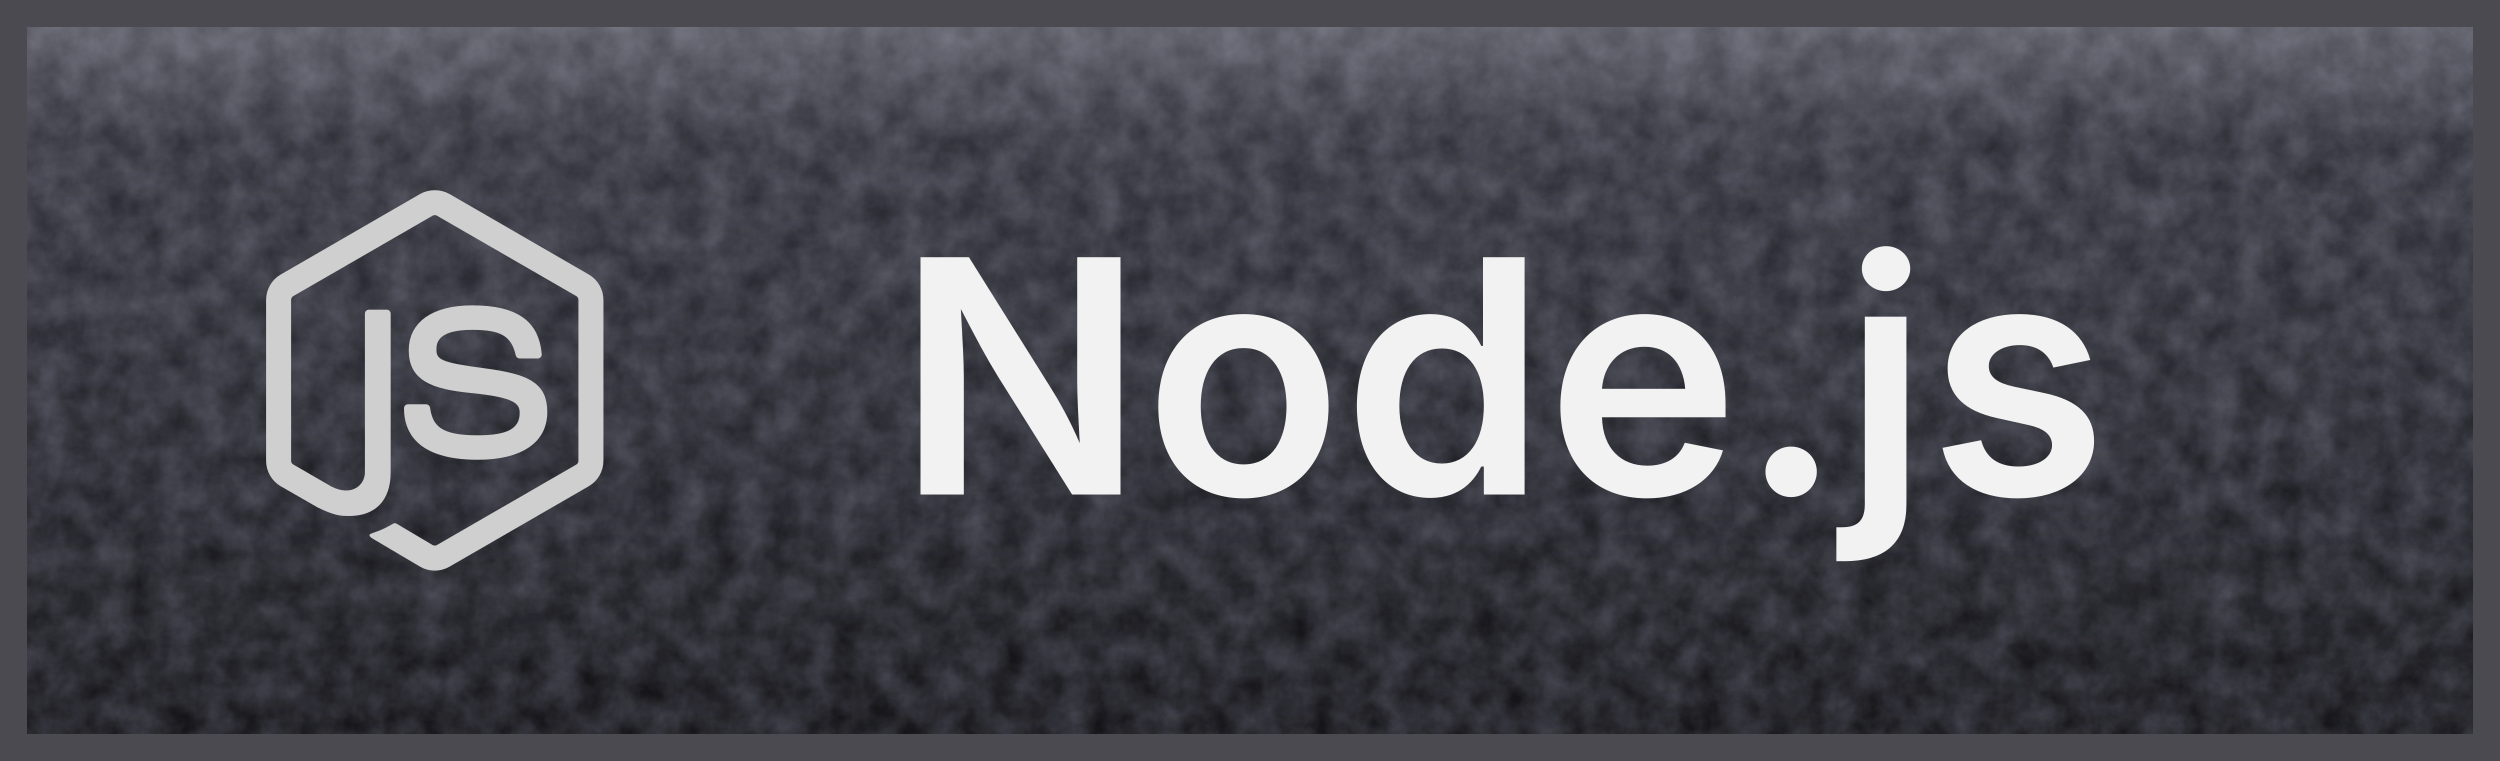
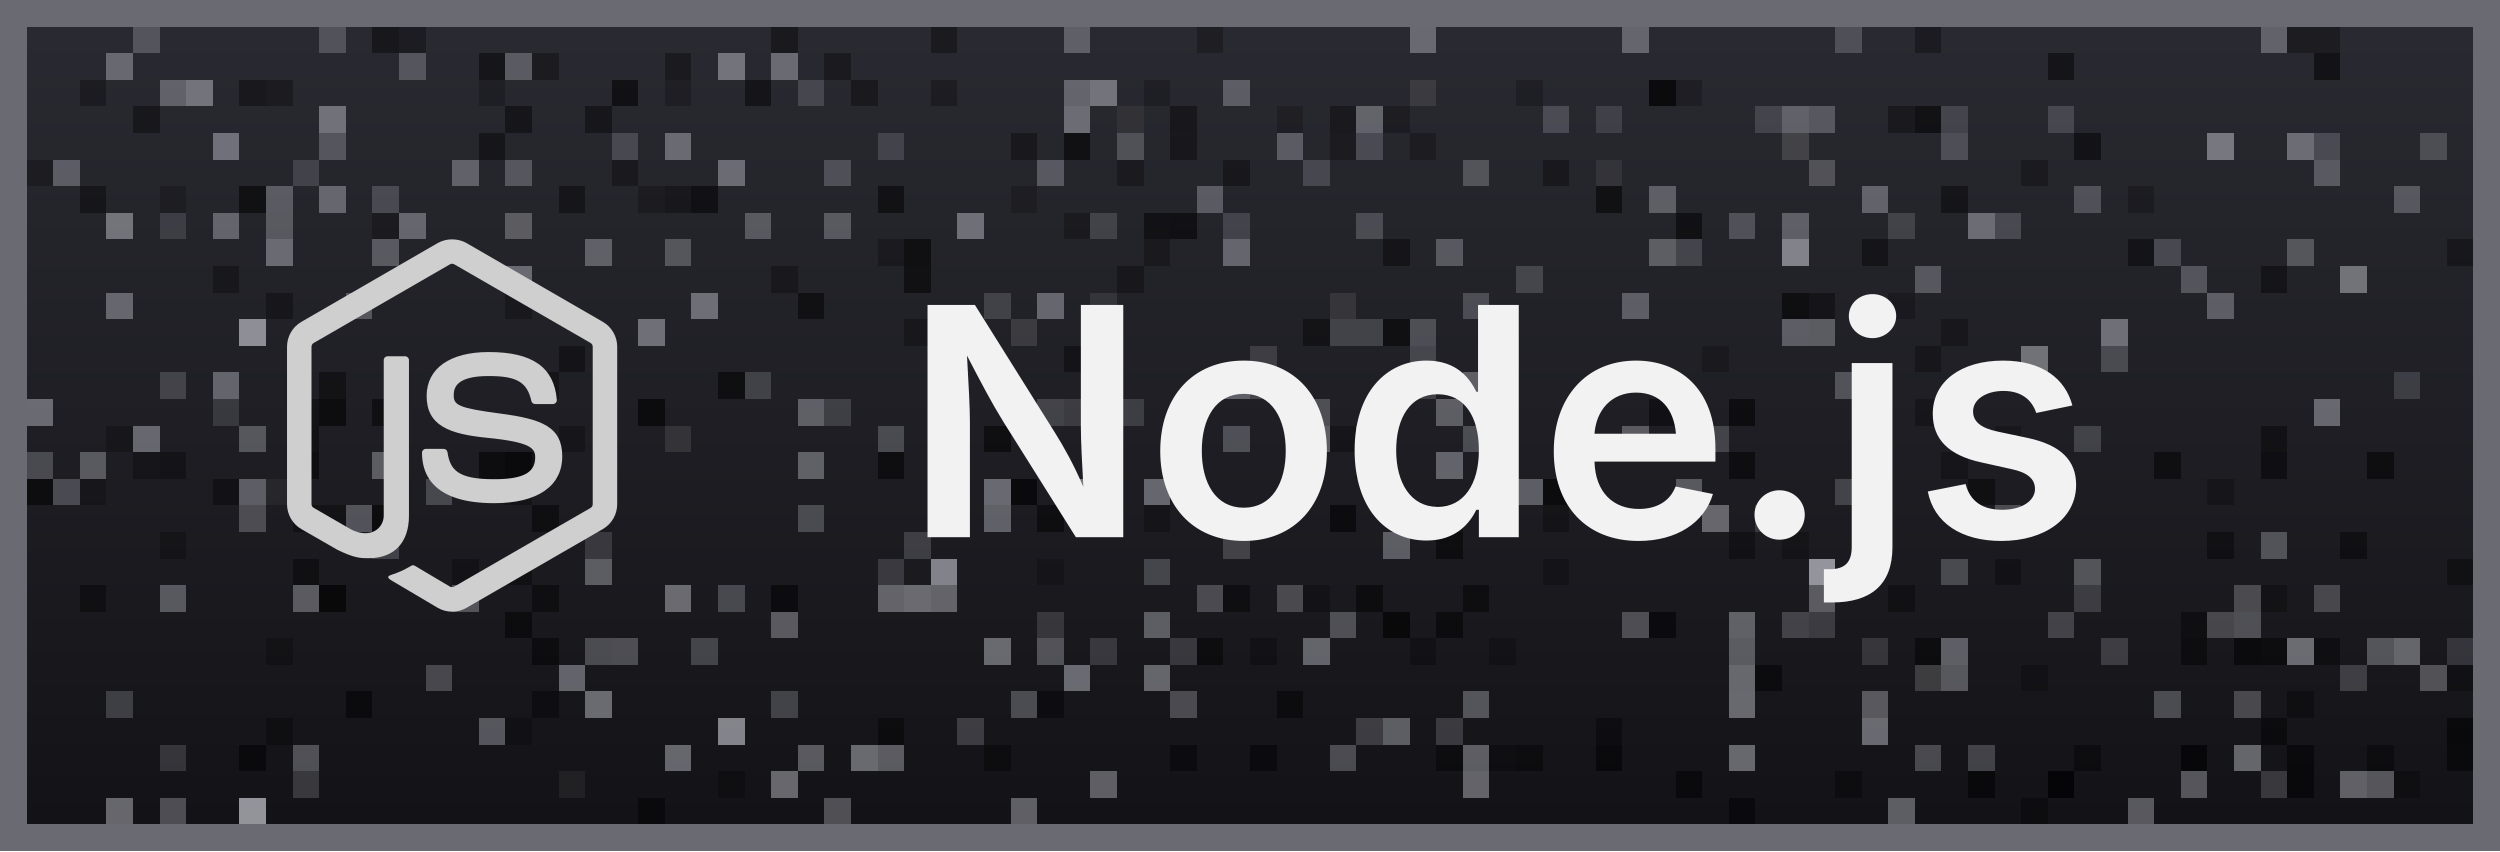
- <svg xmlns="http://www.w3.org/2000/svg" width="92" height="28" viewBox="0 0 92 28" role="img" aria-label="Node.js">
+ <svg xmlns="http://www.w3.org/2000/svg" width="94" height="32" viewBox="0 0 94 32" role="img" aria-label="Node.js">
  <defs>
    <linearGradient id="pt" x1="0" y1="0" x2="0" y2="1">
-       <stop offset="0" stop-color="#5a5a64" />
-       <stop offset="0.18" stop-color="#2a2a32" />
-       <stop offset="0.55" stop-color="#1e1e24" />
-       <stop offset="1" stop-color="#08080a" />
+       <stop offset="0" stop-color="#2a2a32" />
+       <stop offset="1" stop-color="#121216" />
    </linearGradient>
-     <filter id="gn" x="0" y="0" width="1" height="1" filterUnits="objectBoundingBox" primitiveUnits="userSpaceOnUse" color-interpolation-filters="sRGB">
-       <feTurbulence type="fractalNoise" baseFrequency="0.85" numOctaves="4" seed="4" stitchTiles="stitch" result="n" />
-       <feColorMatrix type="matrix" values="0 0 0 0 0.78  0 0 0 0 0.78  0 0 0 0 0.82  0 0 0 0.45 0" in="n" result="g" />
-       <feBlend in="SourceGraphic" in2="g" mode="overlay" />
-     </filter>
+     <clipPath id="face">
+       <rect x="0" y="0" width="94" height="32" />
+     </clipPath>
  </defs>
-   <rect x="0" y="0" width="92" height="28" shape-rendering="crispEdges" fill="url(#pt)" filter="url(#gn)" />
-   <rect x="0.5" y="0.5" width="91" height="27" fill="none" stroke="#4a4a50" shape-rendering="crispEdges" />
-   <g transform="translate(9.00 7.00) scale(0.5833)" fill="#cfcfcf">
+   <g clip-path="url(#face)" shape-rendering="crispEdges">
+     <rect x="0" y="0" width="94" height="32" fill="url(#pt)" />
+     <rect x="60" y="4" width="1" height="1" fill="#c8c8d2" opacity="0.16" />
+     <rect x="67" y="23" width="1" height="1" fill="#c8c8d2" opacity="0.24" />
+     <rect x="19" y="23" width="1" height="1" fill="#000000" opacity="0.49" />
+     <rect x="33" y="5" width="1" height="1" fill="#c8c8d2" opacity="0.18" />
+     <rect x="3" y="3" width="1" height="1" fill="#000000" opacity="0.30" />
+     <rect x="40" y="1" width="1" height="1" fill="#c8c8d2" opacity="0.34" />
+     <rect x="75" y="8" width="1" height="1" fill="#c8c8d2" opacity="0.23" />
+     <rect x="51" y="17" width="1" height="1" fill="#000000" opacity="0.52" />
+     <rect x="29" y="2" width="1" height="1" fill="#c8c8d2" opacity="0.41" />
+     <rect x="68" y="23" width="1" height="1" fill="#c8c8d2" opacity="0.20" />
+     <rect x="19" y="11" width="1" height="1" fill="#000000" opacity="0.27" />
+     <rect x="9" y="12" width="1" height="1" fill="#c8c8d2" opacity="0.36" />
+     <rect x="13" y="0" width="1" height="1" fill="#c8c8d2" opacity="0.31" />
+     <rect x="71" y="0" width="1" height="1" fill="#c8c8d2" opacity="0.34" />
+     <rect x="53" y="1" width="1" height="1" fill="#c8c8d2" opacity="0.40" />
+     <rect x="82" y="24" width="1" height="1" fill="#000000" opacity="0.45" />
+     <rect x="6" y="30" width="1" height="1" fill="#c8c8d2" opacity="0.32" />
+     <rect x="26" y="11" width="1" height="1" fill="#c8c8d2" opacity="0.46" />
+     <rect x="55" y="26" width="1" height="1" fill="#c8c8d2" opacity="0.35" />
+     <rect x="52" y="27" width="1" height="1" fill="#c8c8d2" opacity="0.40" />
+     <rect x="82" y="28" width="1" height="1" fill="#000000" opacity="0.33" />
+     <rect x="66" y="4" width="1" height="1" fill="#c8c8d2" opacity="0.18" />
+     <rect x="73" y="25" width="1" height="1" fill="#c8c8d2" opacity="0.36" />
+     <rect x="40" y="15" width="1" height="1" fill="#c8c8d2" opacity="0.17" />
+     <rect x="69" y="18" width="1" height="1" fill="#c8c8d2" opacity="0.23" />
+     <rect x="72" y="24" width="1" height="1" fill="#000000" opacity="0.46" />
+     <rect x="50" y="16" width="1" height="1" fill="#000000" opacity="0.29" />
+     <rect x="12" y="19" width="1" height="1" fill="#000000" opacity="0.30" />
+     <rect x="13" y="11" width="1" height="1" fill="#000000" opacity="0.29" />
+     <rect x="87" y="6" width="1" height="1" fill="#c8c8d2" opacity="0.32" />
+     <rect x="4" y="16" width="1" height="1" fill="#000000" opacity="0.24" />
+     <rect x="60" y="27" width="1" height="1" fill="#000000" opacity="0.36" />
+     <rect x="65" y="8" width="1" height="1" fill="#c8c8d2" opacity="0.27" />
+     <rect x="84" y="22" width="1" height="1" fill="#c8c8d2" opacity="0.47" />
+     <rect x="10" y="9" width="1" height="1" fill="#c8c8d2" opacity="0.43" />
+     <rect x="57" y="3" width="1" height="1" fill="#000000" opacity="0.22" />
+     <rect x="15" y="2" width="1" height="1" fill="#c8c8d2" opacity="0.28" />
+     <rect x="74" y="28" width="1" height="1" fill="#c8c8d2" opacity="0.25" />
+     <rect x="19" y="21" width="1" height="1" fill="#000000" opacity="0.36" />
+     <rect x="45" y="1" width="1" height="1" fill="#000000" opacity="0.28" />
+     <rect x="37" y="0" width="1" height="1" fill="#000000" opacity="0.32" />
+     <rect x="18" y="3" width="1" height="1" fill="#000000" opacity="0.22" />
+     <rect x="65" y="15" width="1" height="1" fill="#000000" opacity="0.56" />
+     <rect x="35" y="22" width="1" height="1" fill="#c8c8d2" opacity="0.42" />
+     <rect x="45" y="31" width="1" height="1" fill="#c8c8d2" opacity="0.23" />
+     <rect x="65" y="23" width="1" height="1" fill="#c8c8d2" opacity="0.41" />
+     <rect x="48" y="5" width="1" height="1" fill="#c8c8d2" opacity="0.33" />
+     <rect x="44" y="24" width="1" height="1" fill="#c8c8d2" opacity="0.18" />
+     <rect x="8" y="8" width="1" height="1" fill="#c8c8d2" opacity="0.39" />
+     <rect x="54" y="20" width="1" height="1" fill="#000000" opacity="0.49" />
+     <rect x="54" y="9" width="1" height="1" fill="#c8c8d2" opacity="0.32" />
+     <rect x="0" y="24" width="1" height="1" fill="#000000" opacity="0.44" />
+     <rect x="77" y="29" width="1" height="1" fill="#000000" opacity="0.43" />
+     <rect x="52" y="12" width="1" height="1" fill="#000000" opacity="0.50" />
+     <rect x="74" y="18" width="1" height="1" fill="#000000" opacity="0.44" />
+     <rect x="29" y="29" width="1" height="1" fill="#c8c8d2" opacity="0.46" />
+     <rect x="46" y="8" width="1" height="1" fill="#c8c8d2" opacity="0.19" />
+     <rect x="28" y="14" width="1" height="1" fill="#c8c8d2" opacity="0.20" />
+     <rect x="9" y="30" width="1" height="1" fill="#c8c8d2" opacity="0.46" />
+     <rect x="19" y="17" width="1" height="1" fill="#000000" opacity="0.53" />
+     <rect x="12" y="15" width="1" height="1" fill="#000000" opacity="0.31" />
+     <rect x="16" y="25" width="1" height="1" fill="#c8c8d2" opacity="0.27" />
+     <rect x="4" y="11" width="1" height="1" fill="#c8c8d2" opacity="0.41" />
+     <rect x="14" y="17" width="1" height="1" fill="#c8c8d2" opacity="0.37" />
+     <rect x="11" y="19" width="1" height="1" fill="#000000" opacity="0.33" />
+     <rect x="19" y="10" width="1" height="1" fill="#c8c8d2" opacity="0.43" />
+     <rect x="46" y="14" width="1" height="1" fill="#c8c8d2" opacity="0.38" />
+     <rect x="85" y="1" width="1" height="1" fill="#c8c8d2" opacity="0.36" />
+     <rect x="24" y="12" width="1" height="1" fill="#c8c8d2" opacity="0.47" />
+     <rect x="37" y="16" width="1" height="1" fill="#000000" opacity="0.50" />
+     <rect x="47" y="13" width="1" height="1" fill="#c8c8d2" opacity="0.17" />
+     <rect x="5" y="1" width="1" height="1" fill="#c8c8d2" opacity="0.27" />
+     <rect x="77" y="23" width="1" height="1" fill="#c8c8d2" opacity="0.24" />
+     <rect x="21" y="29" width="1" height="1" fill="#c8c8d2" opacity="0.19" />
+     <rect x="49" y="12" width="1" height="1" fill="#000000" opacity="0.40" />
+     <rect x="6" y="22" width="1" height="1" fill="#c8c8d2" opacity="0.36" />
+     <rect x="60" y="6" width="1" height="1" fill="#c8c8d2" opacity="0.19" />
+     <rect x="62" y="23" width="1" height="1" fill="#000000" opacity="0.55" />
+     <rect x="13" y="11" width="1" height="1" fill="#c8c8d2" opacity="0.35" />
+     <rect x="60" y="7" width="1" height="1" fill="#000000" opacity="0.54" />
+     <rect x="67" y="8" width="1" height="1" fill="#c8c8d2" opacity="0.36" />
+     <rect x="65" y="30" width="1" height="1" fill="#000000" opacity="0.48" />
+     <rect x="59" y="15" width="1" height="1" fill="#c8c8d2" opacity="0.23" />
+     <rect x="0" y="23" width="1" height="1" fill="#000000" opacity="0.46" />
+     <rect x="78" y="16" width="1" height="1" fill="#c8c8d2" opacity="0.21" />
+     <rect x="6" y="20" width="1" height="1" fill="#000000" opacity="0.24" />
+     <rect x="29" y="23" width="1" height="1" fill="#c8c8d2" opacity="0.37" />
+     <rect x="53" y="13" width="1" height="1" fill="#c8c8d2" opacity="0.23" />
+     <rect x="32" y="28" width="1" height="1" fill="#c8c8d2" opacity="0.47" />
+     <rect x="19" y="8" width="1" height="1" fill="#c8c8d2" opacity="0.46" />
+     <rect x="30" y="3" width="1" height="1" fill="#c8c8d2" opacity="0.19" />
+     <rect x="61" y="11" width="1" height="1" fill="#c8c8d2" opacity="0.36" />
+     <rect x="44" y="4" width="1" height="1" fill="#000000" opacity="0.40" />
+     <rect x="73" y="5" width="1" height="1" fill="#c8c8d2" opacity="0.25" />
+     <rect x="20" y="14" width="1" height="1" fill="#000000" opacity="0.33" />
+     <rect x="50" y="11" width="1" height="1" fill="#c8c8d2" opacity="0.37" />
+     <rect x="11" y="28" width="1" height="1" fill="#c8c8d2" opacity="0.33" />
+     <rect x="75" y="21" width="1" height="1" fill="#000000" opacity="0.29" />
+     <rect x="41" y="24" width="1" height="1" fill="#c8c8d2" opacity="0.18" />
+     <rect x="2" y="18" width="1" height="1" fill="#c8c8d2" opacity="0.27" />
+     <rect x="0" y="0" width="1" height="1" fill="#c8c8d2" opacity="0.25" />
+     <rect x="33" y="7" width="1" height="1" fill="#000000" opacity="0.51" />
+     <rect x="23" y="0" width="1" height="1" fill="#c8c8d2" opacity="0.36" />
+     <rect x="76" y="6" width="1" height="1" fill="#000000" opacity="0.30" />
+     <rect x="50" y="28" width="1" height="1" fill="#c8c8d2" opacity="0.30" />
+     <rect x="82" y="10" width="1" height="1" fill="#c8c8d2" opacity="0.30" />
+     <rect x="33" y="9" width="1" height="1" fill="#000000" opacity="0.26" />
+     <rect x="19" y="2" width="1" height="1" fill="#c8c8d2" opacity="0.31" />
+     <rect x="31" y="30" width="1" height="1" fill="#c8c8d2" opacity="0.33" />
+     <rect x="86" y="9" width="1" height="1" fill="#c8c8d2" opacity="0.30" />
+     <rect x="53" y="24" width="1" height="1" fill="#000000" opacity="0.26" />
+     <rect x="72" y="25" width="1" height="1" fill="#c8c8d2" opacity="0.34" />
+     <rect x="49" y="15" width="1" height="1" fill="#c8c8d2" opacity="0.28" />
+     <rect x="78" y="7" width="1" height="1" fill="#c8c8d2" opacity="0.27" />
+     <rect x="1" y="15" width="1" height="1" fill="#c8c8d2" opacity="0.45" />
+     <rect x="54" y="15" width="1" height="1" fill="#c8c8d2" opacity="0.37" />
+     <rect x="70" y="20" width="1" height="1" fill="#000000" opacity="0.54" />
+     <rect x="56" y="18" width="1" height="1" fill="#000000" opacity="0.27" />
+     <rect x="77" y="29" width="1" height="1" fill="#000000" opacity="0.53" />
+     <rect x="93" y="25" width="1" height="1" fill="#c8c8d2" opacity="0.45" />
+     <rect x="62" y="7" width="1" height="1" fill="#000000" opacity="0.21" />
+     <rect x="54" y="27" width="1" height="1" fill="#c8c8d2" opacity="0.20" />
+     <rect x="44" y="5" width="1" height="1" fill="#000000" opacity="0.37" />
+     <rect x="55" y="22" width="1" height="1" fill="#000000" opacity="0.46" />
+     <rect x="37" y="28" width="1" height="1" fill="#000000" opacity="0.36" />
+     <rect x="34" y="22" width="1" height="1" fill="#c8c8d2" opacity="0.46" />
+     <rect x="83" y="23" width="1" height="1" fill="#c8c8d2" opacity="0.26" />
+     <rect x="83" y="5" width="1" height="1" fill="#c8c8d2" opacity="0.32" />
+     <rect x="34" y="12" width="1" height="1" fill="#000000" opacity="0.28" />
+     <rect x="22" y="4" width="1" height="1" fill="#000000" opacity="0.42" />
+     <rect x="77" y="4" width="1" height="1" fill="#c8c8d2" opacity="0.20" />
+     <rect x="26" y="24" width="1" height="1" fill="#c8c8d2" opacity="0.25" />
+     <rect x="9" y="30" width="1" height="1" fill="#c8c8d2" opacity="0.46" />
+     <rect x="12" y="31" width="1" height="1" fill="#c8c8d2" opacity="0.42" />
+     <rect x="71" y="22" width="1" height="1" fill="#000000" opacity="0.33" />
+     <rect x="64" y="16" width="1" height="1" fill="#c8c8d2" opacity="0.22" />
+     <rect x="40" y="5" width="1" height="1" fill="#000000" opacity="0.56" />
+     <rect x="42" y="4" width="1" height="1" fill="#c8c8d2" opacity="0.26" />
+     <rect x="51" y="5" width="1" height="1" fill="#c8c8d2" opacity="0.23" />
+     <rect x="20" y="19" width="1" height="1" fill="#000000" opacity="0.46" />
+     <rect x="1" y="17" width="1" height="1" fill="#c8c8d2" opacity="0.26" />
+     <rect x="78" y="28" width="1" height="1" fill="#000000" opacity="0.38" />
+     <rect x="50" y="19" width="1" height="1" fill="#000000" opacity="0.56" />
+     <rect x="18" y="31" width="1" height="1" fill="#000000" opacity="0.50" />
+     <rect x="39" y="26" width="1" height="1" fill="#000000" opacity="0.39" />
+     <rect x="85" y="29" width="1" height="1" fill="#c8c8d2" opacity="0.20" />
+     <rect x="46" y="16" width="1" height="1" fill="#c8c8d2" opacity="0.29" />
+     <rect x="80" y="30" width="1" height="1" fill="#c8c8d2" opacity="0.38" />
+     <rect x="53" y="3" width="1" height="1" fill="#000000" opacity="0.25" />
+     <rect x="73" y="21" width="1" height="1" fill="#c8c8d2" opacity="0.27" />
+     <rect x="92" y="9" width="1" height="1" fill="#000000" opacity="0.33" />
+     <rect x="85" y="24" width="1" height="1" fill="#000000" opacity="0.46" />
+     <rect x="58" y="6" width="1" height="1" fill="#000000" opacity="0.34" />
+     <rect x="13" y="26" width="1" height="1" fill="#000000" opacity="0.32" />
+     <rect x="65" y="17" width="1" height="1" fill="#000000" opacity="0.51" />
+     <rect x="6" y="3" width="1" height="1" fill="#c8c8d2" opacity="0.36" />
+     <rect x="42" y="4" width="1" height="1" fill="#000000" opacity="0.39" />
+     <rect x="52" y="4" width="1" height="1" fill="#000000" opacity="0.25" />
+     <rect x="83" y="11" width="1" height="1" fill="#c8c8d2" opacity="0.36" />
+     <rect x="33" y="17" width="1" height="1" fill="#000000" opacity="0.53" />
+     <rect x="61" y="16" width="1" height="1" fill="#c8c8d2" opacity="0.35" />
+     <rect x="43" y="25" width="1" height="1" fill="#c8c8d2" opacity="0.44" />
+     <rect x="19" y="6" width="1" height="1" fill="#c8c8d2" opacity="0.30" />
+     <rect x="18" y="27" width="1" height="1" fill="#c8c8d2" opacity="0.36" />
+     <rect x="17" y="6" width="1" height="1" fill="#c8c8d2" opacity="0.37" />
+     <rect x="82" y="23" width="1" height="1" fill="#000000" opacity="0.38" />
+     <rect x="31" y="8" width="1" height="1" fill="#c8c8d2" opacity="0.32" />
+     <rect x="85" y="20" width="1" height="1" fill="#c8c8d2" opacity="0.32" />
+     <rect x="40" y="8" width="1" height="1" fill="#000000" opacity="0.28" />
+     <rect x="29" y="1" width="1" height="1" fill="#000000" opacity="0.38" />
+     <rect x="81" y="17" width="1" height="1" fill="#000000" opacity="0.48" />
+     <rect x="69" y="29" width="1" height="1" fill="#000000" opacity="0.34" />
+     <rect x="19" y="8" width="1" height="1" fill="#c8c8d2" opacity="0.47" />
+     <rect x="42" y="0" width="1" height="1" fill="#c8c8d2" opacity="0.41" />
+     <rect x="91" y="0" width="1" height="1" fill="#000000" opacity="0.27" />
+     <rect x="30" y="11" width="1" height="1" fill="#000000" opacity="0.49" />
+     <rect x="62" y="3" width="1" height="1" fill="#000000" opacity="0.37" />
+     <rect x="79" y="12" width="1" height="1" fill="#c8c8d2" opacity="0.47" />
+     <rect x="52" y="20" width="1" height="1" fill="#c8c8d2" opacity="0.38" />
+     <rect x="11" y="6" width="1" height="1" fill="#c8c8d2" opacity="0.18" />
+     <rect x="19" y="4" width="1" height="1" fill="#000000" opacity="0.43" />
+     <rect x="49" y="16" width="1" height="1" fill="#c8c8d2" opacity="0.37" />
+     <rect x="12" y="22" width="1" height="1" fill="#000000" opacity="0.30" />
+     <rect x="23" y="3" width="1" height="1" fill="#000000" opacity="0.56" />
+     <rect x="38" y="7" width="1" height="1" fill="#000000" opacity="0.21" />
+     <rect x="26" y="0" width="1" height="1" fill="#000000" opacity="0.26" />
+     <rect x="93" y="16" width="1" height="1" fill="#000000" opacity="0.37" />
+     <rect x="74" y="8" width="1" height="1" fill="#c8c8d2" opacity="0.44" />
+     <rect x="19" y="27" width="1" height="1" fill="#000000" opacity="0.21" />
+     <rect x="57" y="18" width="1" height="1" fill="#c8c8d2" opacity="0.38" />
+     <rect x="11" y="29" width="1" height="1" fill="#c8c8d2" opacity="0.20" />
+     <rect x="78" y="21" width="1" height="1" fill="#c8c8d2" opacity="0.33" />
+     <rect x="36" y="27" width="1" height="1" fill="#c8c8d2" opacity="0.22" />
+     <rect x="62" y="15" width="1" height="1" fill="#000000" opacity="0.42" />
+     <rect x="30" y="17" width="1" height="1" fill="#c8c8d2" opacity="0.39" />
+     <rect x="8" y="5" width="1" height="1" fill="#c8c8d2" opacity="0.34" />
+     <rect x="58" y="18" width="1" height="1" fill="#000000" opacity="0.42" />
+     <rect x="51" y="16" width="1" height="1" fill="#c8c8d2" opacity="0.30" />
+     <rect x="83" y="20" width="1" height="1" fill="#000000" opacity="0.37" />
+     <rect x="82" y="29" width="1" height="1" fill="#c8c8d2" opacity="0.36" />
+     <rect x="67" y="9" width="1" height="1" fill="#c8c8d2" opacity="0.33" />
+     <rect x="58" y="21" width="1" height="1" fill="#000000" opacity="0.24" />
+     <rect x="73" y="24" width="1" height="1" fill="#c8c8d2" opacity="0.25" />
+     <rect x="81" y="26" width="1" height="1" fill="#c8c8d2" opacity="0.30" />
+     <rect x="70" y="24" width="1" height="1" fill="#c8c8d2" opacity="0.17" />
+     <rect x="70" y="9" width="1" height="1" fill="#000000" opacity="0.41" />
+     <rect x="62" y="9" width="1" height="1" fill="#c8c8d2" opacity="0.35" />
+     <rect x="31" y="6" width="1" height="1" fill="#c8c8d2" opacity="0.26" />
+     <rect x="39" y="6" width="1" height="1" fill="#c8c8d2" opacity="0.16" />
+     <rect x="85" y="16" width="1" height="1" fill="#000000" opacity="0.39" />
+     <rect x="25" y="7" width="1" height="1" fill="#000000" opacity="0.34" />
+     <rect x="29" y="10" width="1" height="1" fill="#000000" opacity="0.29" />
+     <rect x="35" y="3" width="1" height="1" fill="#000000" opacity="0.28" />
+     <rect x="9" y="12" width="1" height="1" fill="#c8c8d2" opacity="0.46" />
+     <rect x="21" y="25" width="1" height="1" fill="#000000" opacity="0.25" />
+     <rect x="27" y="27" width="1" height="1" fill="#c8c8d2" opacity="0.37" />
+     <rect x="78" y="5" width="1" height="1" fill="#000000" opacity="0.49" />
+     <rect x="61" y="1" width="1" height="1" fill="#c8c8d2" opacity="0.38" />
+     <rect x="41" y="29" width="1" height="1" fill="#c8c8d2" opacity="0.41" />
+     <rect x="72" y="25" width="1" height="1" fill="#c8c8d2" opacity="0.42" />
+     <rect x="23" y="6" width="1" height="1" fill="#000000" opacity="0.32" />
+     <rect x="33" y="16" width="1" height="1" fill="#c8c8d2" opacity="0.26" />
+     <rect x="39" y="21" width="1" height="1" fill="#000000" opacity="0.20" />
+     <rect x="35" y="21" width="1" height="1" fill="#c8c8d2" opacity="0.48" />
+     <rect x="35" y="0" width="1" height="1" fill="#c8c8d2" opacity="0.16" />
+     <rect x="67" y="12" width="1" height="1" fill="#c8c8d2" opacity="0.36" />
+     <rect x="84" y="22" width="1" height="1" fill="#000000" opacity="0.31" />
+     <rect x="54" y="28" width="1" height="1" fill="#000000" opacity="0.40" />
+     <rect x="84" y="28" width="1" height="1" fill="#c8c8d2" opacity="0.21" />
+     <rect x="75" y="16" width="1" height="1" fill="#000000" opacity="0.22" />
+     <rect x="63" y="29" width="1" height="1" fill="#000000" opacity="0.30" />
+     <rect x="49" y="22" width="1" height="1" fill="#000000" opacity="0.23" />
+     <rect x="87" y="1" width="1" height="1" fill="#000000" opacity="0.32" />
+     <rect x="82" y="31" width="1" height="1" fill="#000000" opacity="0.33" />
+     <rect x="24" y="7" width="1" height="1" fill="#000000" opacity="0.25" />
+     <rect x="39" y="23" width="1" height="1" fill="#c8c8d2" opacity="0.17" />
+     <rect x="56" y="31" width="1" height="1" fill="#000000" opacity="0.41" />
+     <rect x="14" y="19" width="1" height="1" fill="#000000" opacity="0.55" />
+     <rect x="14" y="15" width="1" height="1" fill="#000000" opacity="0.47" />
+     <rect x="90" y="31" width="1" height="1" fill="#c8c8d2" opacity="0.34" />
+     <rect x="43" y="18" width="1" height="1" fill="#c8c8d2" opacity="0.43" />
+     <rect x="2" y="6" width="1" height="1" fill="#c8c8d2" opacity="0.34" />
+     <rect x="73" y="7" width="1" height="1" fill="#000000" opacity="0.41" />
+     <rect x="43" y="8" width="1" height="1" fill="#000000" opacity="0.49" />
+     <rect x="87" y="2" width="1" height="1" fill="#000000" opacity="0.52" />
+     <rect x="84" y="28" width="1" height="1" fill="#c8c8d2" opacity="0.30" />
+     <rect x="27" y="27" width="1" height="1" fill="#c8c8d2" opacity="0.39" />
+     <rect x="1" y="6" width="1" height="1" fill="#000000" opacity="0.25" />
+     <rect x="79" y="13" width="1" height="1" fill="#c8c8d2" opacity="0.25" />
+     <rect x="39" y="15" width="1" height="1" fill="#c8c8d2" opacity="0.21" />
+     <rect x="65" y="26" width="1" height="1" fill="#c8c8d2" opacity="0.46" />
+     <rect x="19" y="17" width="1" height="1" fill="#000000" opacity="0.25" />
+     <rect x="33" y="31" width="1" height="1" fill="#c8c8d2" opacity="0.35" />
+     <rect x="39" y="11" width="1" height="1" fill="#c8c8d2" opacity="0.41" />
+     <rect x="65" y="20" width="1" height="1" fill="#000000" opacity="0.34" />
+     <rect x="30" y="15" width="1" height="1" fill="#c8c8d2" opacity="0.38" />
+     <rect x="86" y="5" width="1" height="1" fill="#c8c8d2" opacity="0.43" />
+     <rect x="27" y="2" width="1" height="1" fill="#c8c8d2" opacity="0.47" />
+     <rect x="37" y="24" width="1" height="1" fill="#c8c8d2" opacity="0.46" />
+     <rect x="43" y="31" width="1" height="1" fill="#000000" opacity="0.52" />
+     <rect x="67" y="20" width="1" height="1" fill="#000000" opacity="0.24" />
+     <rect x="7" y="3" width="1" height="1" fill="#c8c8d2" opacity="0.47" />
+     <rect x="5" y="4" width="1" height="1" fill="#000000" opacity="0.40" />
+     <rect x="72" y="4" width="1" height="1" fill="#000000" opacity="0.54" />
+     <rect x="45" y="24" width="1" height="1" fill="#000000" opacity="0.46" />
+     <rect x="22" y="21" width="1" height="1" fill="#c8c8d2" opacity="0.38" />
+     <rect x="55" y="14" width="1" height="1" fill="#c8c8d2" opacity="0.37" />
+     <rect x="68" y="21" width="1" height="1" fill="#c8c8d2" opacity="0.17" />
+     <rect x="40" y="18" width="1" height="1" fill="#c8c8d2" opacity="0.24" />
+     <rect x="44" y="26" width="1" height="1" fill="#c8c8d2" opacity="0.29" />
+     <rect x="6" y="17" width="1" height="1" fill="#000000" opacity="0.32" />
+     <rect x="67" y="11" width="1" height="1" fill="#000000" opacity="0.55" />
+     <rect x="63" y="3" width="1" height="1" fill="#000000" opacity="0.24" />
+     <rect x="14" y="9" width="1" height="1" fill="#c8c8d2" opacity="0.33" />
+     <rect x="74" y="29" width="1" height="1" fill="#000000" opacity="0.54" />
+     <rect x="33" y="27" width="1" height="1" fill="#000000" opacity="0.41" />
+     <rect x="71" y="31" width="1" height="1" fill="#c8c8d2" opacity="0.19" />
+     <rect x="82" y="28" width="1" height="1" fill="#000000" opacity="0.49" />
+     <rect x="46" y="20" width="1" height="1" fill="#000000" opacity="0.25" />
+     <rect x="4" y="8" width="1" height="1" fill="#c8c8d2" opacity="0.48" />
+     <rect x="46" y="6" width="1" height="1" fill="#000000" opacity="0.36" />
+     <rect x="56" y="14" width="1" height="1" fill="#c8c8d2" opacity="0.42" />
+     <rect x="15" y="1" width="1" height="1" fill="#000000" opacity="0.31" />
+     <rect x="50" y="4" width="1" height="1" fill="#000000" opacity="0.35" />
+     <rect x="61" y="23" width="1" height="1" fill="#c8c8d2" opacity="0.30" />
+     <rect x="27" y="14" width="1" height="1" fill="#000000" opacity="0.52" />
+     <rect x="25" y="16" width="1" height="1" fill="#000000" opacity="0.30" />
+     <rect x="13" y="26" width="1" height="1" fill="#000000" opacity="0.28" />
+     <rect x="9" y="3" width="1" height="1" fill="#000000" opacity="0.39" />
+     <rect x="73" y="12" width="1" height="1" fill="#000000" opacity="0.29" />
+     <rect x="92" y="28" width="1" height="1" fill="#000000" opacity="0.51" />
+     <rect x="0" y="8" width="1" height="1" fill="#000000" opacity="0.49" />
+     <rect x="66" y="19" width="1" height="1" fill="#c8c8d2" opacity="0.17" />
+     <rect x="63" y="9" width="1" height="1" fill="#c8c8d2" opacity="0.20" />
+     <rect x="12" y="15" width="1" height="1" fill="#000000" opacity="0.39" />
+     <rect x="63" y="18" width="1" height="1" fill="#c8c8d2" opacity="0.35" />
+     <rect x="5" y="17" width="1" height="1" fill="#000000" opacity="0.26" />
+     <rect x="23" y="24" width="1" height="1" fill="#c8c8d2" opacity="0.30" />
+     <rect x="19" y="8" width="1" height="1" fill="#000000" opacity="0.41" />
+     <rect x="20" y="17" width="1" height="1" fill="#000000" opacity="0.34" />
+     <rect x="6" y="7" width="1" height="1" fill="#000000" opacity="0.21" />
+     <rect x="9" y="18" width="1" height="1" fill="#c8c8d2" opacity="0.38" />
+     <rect x="40" y="4" width="1" height="1" fill="#c8c8d2" opacity="0.43" />
+     <rect x="22" y="24" width="1" height="1" fill="#c8c8d2" opacity="0.29" />
+     <rect x="40" y="3" width="1" height="1" fill="#c8c8d2" opacity="0.38" />
+     <rect x="18" y="5" width="1" height="1" fill="#000000" opacity="0.42" />
+     <rect x="12" y="14" width="1" height="1" fill="#000000" opacity="0.40" />
+     <rect x="29" y="22" width="1" height="1" fill="#000000" opacity="0.50" />
+     <rect x="84" y="31" width="1" height="1" fill="#000000" opacity="0.43" />
+     <rect x="54" y="19" width="1" height="1" fill="#000000" opacity="0.35" />
+     <rect x="43" y="21" width="1" height="1" fill="#c8c8d2" opacity="0.25" />
+     <rect x="93" y="6" width="1" height="1" fill="#c8c8d2" opacity="0.23" />
+     <rect x="72" y="28" width="1" height="1" fill="#c8c8d2" opacity="0.29" />
+     <rect x="64" y="19" width="1" height="1" fill="#000000" opacity="0.33" />
+     <rect x="83" y="18" width="1" height="1" fill="#000000" opacity="0.24" />
+     <rect x="51" y="22" width="1" height="1" fill="#000000" opacity="0.49" />
+     <rect x="10" y="31" width="1" height="1" fill="#c8c8d2" opacity="0.42" />
+     <rect x="25" y="3" width="1" height="1" fill="#000000" opacity="0.23" />
+     <rect x="47" y="24" width="1" height="1" fill="#000000" opacity="0.24" />
+     <rect x="47" y="14" width="1" height="1" fill="#c8c8d2" opacity="0.21" />
+     <rect x="38" y="18" width="1" height="1" fill="#000000" opacity="0.25" />
+     <rect x="46" y="31" width="1" height="1" fill="#c8c8d2" opacity="0.35" />
+     <rect x="68" y="21" width="1" height="1" fill="#c8c8d2" opacity="0.40" />
+     <rect x="54" y="31" width="1" height="1" fill="#c8c8d2" opacity="0.38" />
+     <rect x="15" y="8" width="1" height="1" fill="#c8c8d2" opacity="0.40" />
+     <rect x="37" y="11" width="1" height="1" fill="#c8c8d2" opacity="0.19" />
+     <rect x="35" y="1" width="1" height="1" fill="#000000" opacity="0.36" />
+     <rect x="9" y="19" width="1" height="1" fill="#000000" opacity="0.27" />
+     <rect x="21" y="29" width="1" height="1" fill="#000000" opacity="0.39" />
+     <rect x="10" y="8" width="1" height="1" fill="#c8c8d2" opacity="0.32" />
+     <rect x="4" y="30" width="1" height="1" fill="#c8c8d2" opacity="0.46" />
+     <rect x="56" y="28" width="1" height="1" fill="#000000" opacity="0.29" />
+     <rect x="70" y="7" width="1" height="1" fill="#c8c8d2" opacity="0.38" />
+     <rect x="25" y="28" width="1" height="1" fill="#c8c8d2" opacity="0.45" />
+     <rect x="14" y="7" width="1" height="1" fill="#c8c8d2" opacity="0.23" />
+     <rect x="73" y="4" width="1" height="1" fill="#c8c8d2" opacity="0.18" />
+     <rect x="85" y="17" width="1" height="1" fill="#000000" opacity="0.47" />
+     <rect x="42" y="10" width="1" height="1" fill="#000000" opacity="0.31" />
+     <rect x="90" y="24" width="1" height="1" fill="#c8c8d2" opacity="0.44" />
+     <rect x="21" y="25" width="1" height="1" fill="#c8c8d2" opacity="0.45" />
+     <rect x="70" y="26" width="1" height="1" fill="#c8c8d2" opacity="0.37" />
+     <rect x="38" y="30" width="1" height="1" fill="#c8c8d2" opacity="0.42" />
+     <rect x="71" y="11" width="1" height="1" fill="#000000" opacity="0.23" />
+     <rect x="39" y="19" width="1" height="1" fill="#000000" opacity="0.47" />
+     <rect x="25" y="16" width="1" height="1" fill="#c8c8d2" opacity="0.17" />
+     <rect x="69" y="14" width="1" height="1" fill="#c8c8d2" opacity="0.30" />
+     <rect x="68" y="6" width="1" height="1" fill="#c8c8d2" opacity="0.40" />
+     <rect x="39" y="6" width="1" height="1" fill="#c8c8d2" opacity="0.19" />
+     <rect x="50" y="23" width="1" height="1" fill="#c8c8d2" opacity="0.31" />
+     <rect x="76" y="25" width="1" height="1" fill="#000000" opacity="0.21" />
+     <rect x="33" y="28" width="1" height="1" fill="#c8c8d2" opacity="0.39" />
+     <rect x="40" y="25" width="1" height="1" fill="#c8c8d2" opacity="0.47" />
+     <rect x="53" y="12" width="1" height="1" fill="#c8c8d2" opacity="0.27" />
+     <rect x="82" y="31" width="1" height="1" fill="#c8c8d2" opacity="0.34" />
+     <rect x="29" y="26" width="1" height="1" fill="#c8c8d2" opacity="0.25" />
+     <rect x="89" y="28" width="1" height="1" fill="#000000" opacity="0.38" />
+     <rect x="89" y="29" width="1" height="1" fill="#c8c8d2" opacity="0.36" />
+     <rect x="6" y="14" width="1" height="1" fill="#c8c8d2" opacity="0.21" />
+     <rect x="64" y="19" width="1" height="1" fill="#c8c8d2" opacity="0.46" />
+     <rect x="58" y="18" width="1" height="1" fill="#000000" opacity="0.24" />
+     <rect x="80" y="9" width="1" height="1" fill="#000000" opacity="0.42" />
+     <rect x="3" y="18" width="1" height="1" fill="#000000" opacity="0.21" />
+     <rect x="71" y="8" width="1" height="1" fill="#c8c8d2" opacity="0.18" />
+     <rect x="55" y="6" width="1" height="1" fill="#c8c8d2" opacity="0.28" />
+     <rect x="69" y="1" width="1" height="1" fill="#c8c8d2" opacity="0.24" />
+     <rect x="40" y="13" width="1" height="1" fill="#000000" opacity="0.38" />
+     <rect x="88" y="29" width="1" height="1" fill="#c8c8d2" opacity="0.42" />
+     <rect x="22" y="26" width="1" height="1" fill="#c8c8d2" opacity="0.47" />
+     <rect x="89" y="24" width="1" height="1" fill="#c8c8d2" opacity="0.34" />
+     <rect x="44" y="17" width="1" height="1" fill="#000000" opacity="0.55" />
+     <rect x="30" y="19" width="1" height="1" fill="#c8c8d2" opacity="0.27" />
+     <rect x="8" y="5" width="1" height="1" fill="#c8c8d2" opacity="0.18" />
+     <rect x="12" y="1" width="1" height="1" fill="#c8c8d2" opacity="0.26" />
+     <rect x="58" y="4" width="1" height="1" fill="#c8c8d2" opacity="0.23" />
+     <rect x="24" y="15" width="1" height="1" fill="#000000" opacity="0.50" />
+     <rect x="86" y="0" width="1" height="1" fill="#000000" opacity="0.55" />
+     <rect x="51" y="12" width="1" height="1" fill="#c8c8d2" opacity="0.20" />
+     <rect x="45" y="7" width="1" height="1" fill="#c8c8d2" opacity="0.33" />
+     <rect x="91" y="5" width="1" height="1" fill="#c8c8d2" opacity="0.24" />
+     <rect x="53" y="3" width="1" height="1" fill="#c8c8d2" opacity="0.17" />
+     <rect x="27" y="6" width="1" height="1" fill="#c8c8d2" opacity="0.43" />
+     <rect x="78" y="22" width="1" height="1" fill="#c8c8d2" opacity="0.20" />
+     <rect x="9" y="7" width="1" height="1" fill="#000000" opacity="0.54" />
+     <rect x="21" y="7" width="1" height="1" fill="#000000" opacity="0.40" />
+     <rect x="33" y="22" width="1" height="1" fill="#c8c8d2" opacity="0.42" />
+     <rect x="46" y="9" width="1" height="1" fill="#c8c8d2" opacity="0.40" />
+     <rect x="90" y="29" width="1" height="1" fill="#000000" opacity="0.27" />
+     <rect x="72" y="10" width="1" height="1" fill="#c8c8d2" opacity="0.32" />
+     <rect x="49" y="6" width="1" height="1" fill="#c8c8d2" opacity="0.21" />
+     <rect x="1" y="18" width="1" height="1" fill="#000000" opacity="0.55" />
+     <rect x="11" y="21" width="1" height="1" fill="#000000" opacity="0.39" />
+     <rect x="87" y="5" width="1" height="1" fill="#c8c8d2" opacity="0.23" />
+     <rect x="45" y="22" width="1" height="1" fill="#c8c8d2" opacity="0.28" />
+     <rect x="62" y="3" width="1" height="1" fill="#000000" opacity="0.55" />
+     <rect x="72" y="1" width="1" height="1" fill="#000000" opacity="0.33" />
+     <rect x="57" y="28" width="1" height="1" fill="#000000" opacity="0.39" />
+     <rect x="60" y="28" width="1" height="1" fill="#000000" opacity="0.53" />
+     <rect x="8" y="14" width="1" height="1" fill="#c8c8d2" opacity="0.41" />
+     <rect x="4" y="26" width="1" height="1" fill="#c8c8d2" opacity="0.23" />
+     <rect x="55" y="29" width="1" height="1" fill="#c8c8d2" opacity="0.44" />
+     <rect x="72" y="25" width="1" height="1" fill="#000000" opacity="0.54" />
+     <rect x="87" y="22" width="1" height="1" fill="#c8c8d2" opacity="0.26" />
+     <rect x="10" y="18" width="1" height="1" fill="#c8c8d2" opacity="0.16" />
+     <rect x="6" y="8" width="1" height="1" fill="#c8c8d2" opacity="0.16" />
+     <rect x="84" y="24" width="1" height="1" fill="#000000" opacity="0.53" />
+     <rect x="91" y="25" width="1" height="1" fill="#000000" opacity="0.54" />
+     <rect x="20" y="2" width="1" height="1" fill="#000000" opacity="0.33" />
+     <rect x="70" y="27" width="1" height="1" fill="#c8c8d2" opacity="0.47" />
+     <rect x="3" y="22" width="1" height="1" fill="#000000" opacity="0.37" />
+     <rect x="8" y="18" width="1" height="1" fill="#000000" opacity="0.36" />
+     <rect x="92" y="21" width="1" height="1" fill="#000000" opacity="0.36" />
+     <rect x="92" y="27" width="1" height="1" fill="#000000" opacity="0.55" />
+     <rect x="11" y="17" width="1" height="1" fill="#000000" opacity="0.50" />
+     <rect x="8" y="15" width="1" height="1" fill="#c8c8d2" opacity="0.16" />
+     <rect x="91" y="31" width="1" height="1" fill="#000000" opacity="0.43" />
+     <rect x="66" y="25" width="1" height="1" fill="#000000" opacity="0.47" />
+     <rect x="43" y="3" width="1" height="1" fill="#000000" opacity="0.22" />
+     <rect x="67" y="5" width="1" height="1" fill="#c8c8d2" opacity="0.47" />
+     <rect x="74" y="0" width="1" height="1" fill="#c8c8d2" opacity="0.27" />
+     <rect x="49" y="24" width="1" height="1" fill="#c8c8d2" opacity="0.43" />
+     <rect x="71" y="4" width="1" height="1" fill="#000000" opacity="0.35" />
+     <rect x="11" y="15" width="1" height="1" fill="#000000" opacity="0.36" />
+     <rect x="32" y="3" width="1" height="1" fill="#000000" opacity="0.37" />
+     <rect x="77" y="2" width="1" height="1" fill="#000000" opacity="0.47" />
+     <rect x="86" y="29" width="1" height="1" fill="#000000" opacity="0.54" />
+     <rect x="71" y="30" width="1" height="1" fill="#c8c8d2" opacity="0.41" />
+     <rect x="46" y="20" width="1" height="1" fill="#000000" opacity="0.55" />
+     <rect x="37" y="19" width="1" height="1" fill="#c8c8d2" opacity="0.40" />
+     <rect x="24" y="15" width="1" height="1" fill="#000000" opacity="0.23" />
+     <rect x="38" y="26" width="1" height="1" fill="#c8c8d2" opacity="0.30" />
+     <rect x="23" y="5" width="1" height="1" fill="#c8c8d2" opacity="0.21" />
+     <rect x="84" y="26" width="1" height="1" fill="#c8c8d2" opacity="0.28" />
+     <rect x="54" y="17" width="1" height="1" fill="#c8c8d2" opacity="0.41" />
+     <rect x="48" y="22" width="1" height="1" fill="#000000" opacity="0.46" />
+     <rect x="91" y="0" width="1" height="1" fill="#000000" opacity="0.53" />
+     <rect x="68" y="21" width="1" height="1" fill="#c8c8d2" opacity="0.40" />
+     <rect x="58" y="19" width="1" height="1" fill="#000000" opacity="0.26" />
+     <rect x="12" y="4" width="1" height="1" fill="#c8c8d2" opacity="0.46" />
+     <rect x="52" y="23" width="1" height="1" fill="#000000" opacity="0.26" />
+     <rect x="41" y="11" width="1" height="1" fill="#000000" opacity="0.26" />
+     <rect x="20" y="22" width="1" height="1" fill="#000000" opacity="0.41" />
+     <rect x="9" y="19" width="1" height="1" fill="#c8c8d2" opacity="0.31" />
+     <rect x="11" y="22" width="1" height="1" fill="#c8c8d2" opacity="0.37" />
+     <rect x="68" y="4" width="1" height="1" fill="#c8c8d2" opacity="0.30" />
+     <rect x="41" y="11" width="1" height="1" fill="#c8c8d2" opacity="0.16" />
+     <rect x="43" y="23" width="1" height="1" fill="#c8c8d2" opacity="0.39" />
+     <rect x="90" y="14" width="1" height="1" fill="#c8c8d2" opacity="0.18" />
+     <rect x="26" y="7" width="1" height="1" fill="#000000" opacity="0.53" />
+     <rect x="48" y="4" width="1" height="1" fill="#000000" opacity="0.21" />
+     <rect x="35" y="21" width="1" height="1" fill="#c8c8d2" opacity="0.23" />
+     <rect x="86" y="28" width="1" height="1" fill="#000000" opacity="0.53" />
+     <rect x="17" y="22" width="1" height="1" fill="#c8c8d2" opacity="0.33" />
+     <rect x="51" y="8" width="1" height="1" fill="#c8c8d2" opacity="0.24" />
+     <rect x="55" y="28" width="1" height="1" fill="#c8c8d2" opacity="0.40" />
+     <rect x="51" y="4" width="1" height="1" fill="#c8c8d2" opacity="0.37" />
+     <rect x="53" y="14" width="1" height="1" fill="#c8c8d2" opacity="0.19" />
+     <rect x="35" y="12" width="1" height="1" fill="#c8c8d2" opacity="0.30" />
+     <rect x="10" y="18" width="1" height="1" fill="#000000" opacity="0.31" />
+     <rect x="67" y="9" width="1" height="1" fill="#c8c8d2" opacity="0.37" />
+     <rect x="87" y="15" width="1" height="1" fill="#c8c8d2" opacity="0.43" />
+     <rect x="31" y="2" width="1" height="1" fill="#000000" opacity="0.35" />
+     <rect x="63" y="8" width="1" height="1" fill="#000000" opacity="0.52" />
+     <rect x="85" y="10" width="1" height="1" fill="#000000" opacity="0.40" />
+     <rect x="87" y="24" width="1" height="1" fill="#000000" opacity="0.36" />
+     <rect x="68" y="22" width="1" height="1" fill="#c8c8d2" opacity="0.37" />
+     <rect x="38" y="18" width="1" height="1" fill="#000000" opacity="0.51" />
+     <rect x="5" y="16" width="1" height="1" fill="#c8c8d2" opacity="0.43" />
+     <rect x="3" y="7" width="1" height="1" fill="#000000" opacity="0.39" />
+     <rect x="73" y="24" width="1" height="1" fill="#c8c8d2" opacity="0.20" />
+     <rect x="41" y="13" width="1" height="1" fill="#000000" opacity="0.21" />
+     <rect x="22" y="20" width="1" height="1" fill="#c8c8d2" opacity="0.17" />
+     <rect x="1" y="0" width="1" height="1" fill="#c8c8d2" opacity="0.45" />
+     <rect x="72" y="13" width="1" height="1" fill="#000000" opacity="0.30" />
+     <rect x="25" y="9" width="1" height="1" fill="#c8c8d2" opacity="0.30" />
+     <rect x="28" y="3" width="1" height="1" fill="#000000" opacity="0.47" />
+     <rect x="27" y="22" width="1" height="1" fill="#c8c8d2" opacity="0.27" />
+     <rect x="9" y="28" width="1" height="1" fill="#000000" opacity="0.51" />
+     <rect x="46" y="22" width="1" height="1" fill="#000000" opacity="0.39" />
+     <rect x="50" y="12" width="1" height="1" fill="#c8c8d2" opacity="0.20" />
+     <rect x="65" y="28" width="1" height="1" fill="#c8c8d2" opacity="0.46" />
+     <rect x="41" y="15" width="1" height="1" fill="#c8c8d2" opacity="0.28" />
+     <rect x="10" y="3" width="1" height="1" fill="#000000" opacity="0.31" />
+     <rect x="80" y="7" width="1" height="1" fill="#000000" opacity="0.24" />
+     <rect x="79" y="24" width="1" height="1" fill="#c8c8d2" opacity="0.21" />
+     <rect x="63" y="29" width="1" height="1" fill="#000000" opacity="0.29" />
+     <rect x="10" y="7" width="1" height="1" fill="#c8c8d2" opacity="0.33" />
+     <rect x="86" y="24" width="1" height="1" fill="#c8c8d2" opacity="0.47" />
+     <rect x="50" y="11" width="1" height="1" fill="#000000" opacity="0.43" />
+     <rect x="57" y="10" width="1" height="1" fill="#c8c8d2" opacity="0.21" />
+     <rect x="10" y="24" width="1" height="1" fill="#000000" opacity="0.23" />
+     <rect x="86" y="26" width="1" height="1" fill="#000000" opacity="0.33" />
+     <rect x="88" y="20" width="1" height="1" fill="#000000" opacity="0.42" />
+     <rect x="42" y="31" width="1" height="1" fill="#c8c8d2" opacity="0.34" />
+     <rect x="34" y="20" width="1" height="1" fill="#c8c8d2" opacity="0.20" />
+     <rect x="9" y="16" width="1" height="1" fill="#c8c8d2" opacity="0.33" />
+     <rect x="72" y="15" width="1" height="1" fill="#000000" opacity="0.28" />
+     <rect x="12" y="5" width="1" height="1" fill="#c8c8d2" opacity="0.29" />
+     <rect x="41" y="3" width="1" height="1" fill="#c8c8d2" opacity="0.47" />
+     <rect x="50" y="31" width="1" height="1" fill="#c8c8d2" opacity="0.31" />
+     <rect x="46" y="3" width="1" height="1" fill="#c8c8d2" opacity="0.33" />
+     <rect x="85" y="27" width="1" height="1" fill="#000000" opacity="0.46" />
+     <rect x="83" y="5" width="1" height="1" fill="#c8c8d2" opacity="0.26" />
+     <rect x="68" y="11" width="1" height="1" fill="#000000" opacity="0.37" />
+     <rect x="75" y="19" width="1" height="1" fill="#c8c8d2" opacity="0.28" />
+     <rect x="37" y="18" width="1" height="1" fill="#c8c8d2" opacity="0.45" />
+     <rect x="44" y="28" width="1" height="1" fill="#000000" opacity="0.41" />
+     <rect x="88" y="10" width="1" height="1" fill="#c8c8d2" opacity="0.48" />
+     <rect x="18" y="2" width="1" height="1" fill="#000000" opacity="0.45" />
+     <rect x="21" y="13" width="1" height="1" fill="#000000" opacity="0.37" />
+     <rect x="38" y="12" width="1" height="1" fill="#c8c8d2" opacity="0.30" />
+     <rect x="10" y="27" width="1" height="1" fill="#000000" opacity="0.30" />
+     <rect x="24" y="0" width="1" height="1" fill="#c8c8d2" opacity="0.47" />
+     <rect x="44" y="8" width="1" height="1" fill="#000000" opacity="0.53" />
+     <rect x="25" y="2" width="1" height="1" fill="#000000" opacity="0.35" />
+     <rect x="20" y="24" width="1" height="1" fill="#000000" opacity="0.46" />
+     <rect x="90" y="7" width="1" height="1" fill="#c8c8d2" opacity="0.31" />
+     <rect x="43" y="19" width="1" height="1" fill="#000000" opacity="0.24" />
+     <rect x="48" y="26" width="1" height="1" fill="#000000" opacity="0.47" />
+     <rect x="65" y="0" width="1" height="1" fill="#c8c8d2" opacity="0.21" />
+     <rect x="89" y="17" width="1" height="1" fill="#000000" opacity="0.53" />
+     <rect x="55" y="11" width="1" height="1" fill="#c8c8d2" opacity="0.26" />
+     <rect x="21" y="0" width="1" height="1" fill="#c8c8d2" opacity="0.25" />
+     <rect x="21" y="16" width="1" height="1" fill="#000000" opacity="0.27" />
+     <rect x="38" y="12" width="1" height="1" fill="#000000" opacity="0.29" />
+     <rect x="8" y="10" width="1" height="1" fill="#000000" opacity="0.31" />
+     <rect x="28" y="8" width="1" height="1" fill="#c8c8d2" opacity="0.32" />
+     <rect x="4" y="2" width="1" height="1" fill="#c8c8d2" opacity="0.40" />
+     <rect x="34" y="9" width="1" height="1" fill="#000000" opacity="0.54" />
+     <rect x="65" y="25" width="1" height="1" fill="#c8c8d2" opacity="0.45" />
+     <rect x="11" y="16" width="1" height="1" fill="#000000" opacity="0.39" />
+     <rect x="47" y="28" width="1" height="1" fill="#000000" opacity="0.46" />
+     <rect x="40" y="18" width="1" height="1" fill="#c8c8d2" opacity="0.39" />
+     <rect x="22" y="9" width="1" height="1" fill="#c8c8d2" opacity="0.37" />
+     <rect x="18" y="17" width="1" height="1" fill="#000000" opacity="0.54" />
+     <rect x="36" y="8" width="1" height="1" fill="#c8c8d2" opacity="0.46" />
+     <rect x="91" y="25" width="1" height="1" fill="#000000" opacity="0.43" />
+     <rect x="48" y="22" width="1" height="1" fill="#c8c8d2" opacity="0.32" />
+     <rect x="46" y="20" width="1" height="1" fill="#c8c8d2" opacity="0.30" />
+     <rect x="41" y="8" width="1" height="1" fill="#c8c8d2" opacity="0.18" />
+     <rect x="25" y="5" width="1" height="1" fill="#c8c8d2" opacity="0.42" />
+     <rect x="88" y="25" width="1" height="1" fill="#c8c8d2" opacity="0.22" />
+     <rect x="92" y="24" width="1" height="1" fill="#c8c8d2" opacity="0.25" />
+     <rect x="51" y="27" width="1" height="1" fill="#c8c8d2" opacity="0.22" />
+     <rect x="20" y="26" width="1" height="1" fill="#000000" opacity="0.34" />
+     <rect x="91" y="31" width="1" height="1" fill="#c8c8d2" opacity="0.34" />
+     <rect x="16" y="18" width="1" height="1" fill="#c8c8d2" opacity="0.25" />
+     <rect x="62" y="7" width="1" height="1" fill="#c8c8d2" opacity="0.38" />
+     <rect x="55" y="16" width="1" height="1" fill="#c8c8d2" opacity="0.27" />
+     <rect x="68" y="12" width="1" height="1" fill="#c8c8d2" opacity="0.35" />
+     <rect x="52" y="9" width="1" height="1" fill="#000000" opacity="0.41" />
+     <rect x="13" y="19" width="1" height="1" fill="#c8c8d2" opacity="0.32" />
+     <rect x="42" y="5" width="1" height="1" fill="#c8c8d2" opacity="0.26" />
+     <rect x="43" y="9" width="1" height="1" fill="#000000" opacity="0.28" />
+     <rect x="17" y="21" width="1" height="1" fill="#000000" opacity="0.25" />
+     <rect x="12" y="22" width="1" height="1" fill="#000000" opacity="0.51" />
+     <rect x="78" y="0" width="1" height="1" fill="#c8c8d2" opacity="0.40" />
+     <rect x="92" y="25" width="1" height="1" fill="#000000" opacity="0.26" />
+     <rect x="27" y="29" width="1" height="1" fill="#000000" opacity="0.24" />
+     <rect x="92" y="24" width="1" height="1" fill="#000000" opacity="0.22" />
+     <rect x="31" y="15" width="1" height="1" fill="#c8c8d2" opacity="0.19" />
+     <rect x="42" y="15" width="1" height="1" fill="#c8c8d2" opacity="0.18" />
+     <rect x="85" y="22" width="1" height="1" fill="#000000" opacity="0.25" />
+     <rect x="81" y="31" width="1" height="1" fill="#000000" opacity="0.30" />
+     <rect x="67" y="4" width="1" height="1" fill="#c8c8d2" opacity="0.36" />
+     <rect x="60" y="6" width="1" height="1" fill="#000000" opacity="0.25" />
+     <rect x="39" y="24" width="1" height="1" fill="#c8c8d2" opacity="0.33" />
+     <rect x="53" y="5" width="1" height="1" fill="#000000" opacity="0.26" />
+     <rect x="25" y="22" width="1" height="1" fill="#c8c8d2" opacity="0.46" />
+     <rect x="65" y="24" width="1" height="1" fill="#c8c8d2" opacity="0.38" />
+     <rect x="76" y="30" width="1" height="1" fill="#000000" opacity="0.30" />
+     <rect x="42" y="6" width="1" height="1" fill="#000000" opacity="0.30" />
+     <rect x="52" y="23" width="1" height="1" fill="#000000" opacity="0.52" />
+     <rect x="68" y="6" width="1" height="1" fill="#000000" opacity="0.21" />
+     <rect x="14" y="1" width="1" height="1" fill="#000000" opacity="0.42" />
+     <rect x="54" y="23" width="1" height="1" fill="#000000" opacity="0.49" />
+     <rect x="33" y="21" width="1" height="1" fill="#c8c8d2" opacity="0.18" />
+     <rect x="56" y="24" width="1" height="1" fill="#000000" opacity="0.20" />
+     <rect x="53" y="0" width="1" height="1" fill="#c8c8d2" opacity="0.29" />
+     <rect x="93" y="31" width="1" height="1" fill="#000000" opacity="0.41" />
+     <rect x="67" y="5" width="1" height="1" fill="#000000" opacity="0.42" />
+     <rect x="30" y="0" width="1" height="1" fill="#c8c8d2" opacity="0.21" />
+     <rect x="6" y="28" width="1" height="1" fill="#c8c8d2" opacity="0.18" />
+     <rect x="81" y="9" width="1" height="1" fill="#c8c8d2" opacity="0.23" />
+     <rect x="73" y="17" width="1" height="1" fill="#000000" opacity="0.27" />
+     <rect x="30" y="28" width="1" height="1" fill="#c8c8d2" opacity="0.38" />
+     <rect x="84" y="23" width="1" height="1" fill="#c8c8d2" opacity="0.31" />
+     <rect x="10" y="11" width="1" height="1" fill="#000000" opacity="0.32" />
+     <rect x="24" y="30" width="1" height="1" fill="#000000" opacity="0.49" />
+     <rect x="19" y="18" width="1" height="1" fill="#000000" opacity="0.27" />
+     <rect x="38" y="5" width="1" height="1" fill="#000000" opacity="0.36" />
+     <rect x="76" y="13" width="1" height="1" fill="#c8c8d2" opacity="0.48" />
+     <rect x="34" y="10" width="1" height="1" fill="#000000" opacity="0.51" />
+     <rect x="93" y="3" width="1" height="1" fill="#c8c8d2" opacity="0.17" />
+     <rect x="14" y="20" width="1" height="1" fill="#c8c8d2" opacity="0.23" />
+     <rect x="64" y="13" width="1" height="1" fill="#000000" opacity="0.21" />
+     <rect x="12" y="7" width="1" height="1" fill="#c8c8d2" opacity="0.40" />
+     <rect x="50" y="5" width="1" height="1" fill="#000000" opacity="0.29" />
+     <rect x="14" y="8" width="1" height="1" fill="#000000" opacity="0.25" />
+     <rect x="3" y="17" width="1" height="1" fill="#c8c8d2" opacity="0.35" />
+     <rect x="91" y="25" width="1" height="1" fill="#c8c8d2" opacity="0.39" />
+     <rect x="86" y="1" width="1" height="1" fill="#000000" opacity="0.32" />
+   </g>
+   <rect x="0.5" y="0.5" width="93" height="31" fill="none" stroke="#6a6a72" shape-rendering="crispEdges" />
+   <g transform="translate(10.00 9.00) scale(0.5833)" fill="#cfcfcf">
    <path d="M11.998,24c-0.321,0-0.641-0.084-0.922-0.247l-2.936-1.737c-0.438-0.245-0.224-0.332-0.08-0.383 c0.585-0.203,0.703-0.25,1.328-0.604c0.065-0.037,0.151-0.023,0.218,0.017l2.256,1.339c0.082,0.045,0.197,0.045,0.272,0l8.795-5.076 c0.082-0.047,0.134-0.141,0.134-0.238V6.921c0-0.099-0.053-0.192-0.137-0.242l-8.791-5.072c-0.081-0.047-0.189-0.047-0.271,0 L3.075,6.68C2.99,6.729,2.936,6.825,2.936,6.921v10.15c0,0.097,0.054,0.189,0.139,0.235l2.409,1.392 c1.307,0.654,2.108-0.116,2.108-0.89V7.787c0-0.142,0.114-0.253,0.256-0.253h1.115c0.139,0,0.255,0.112,0.255,0.253v10.021 c0,1.745-0.95,2.745-2.604,2.745c-0.508,0-0.909,0-2.026-0.551L2.28,18.675c-0.57-0.329-0.922-0.945-0.922-1.604V6.921 c0-0.659,0.353-1.275,0.922-1.603l8.795-5.082c0.557-0.315,1.296-0.315,1.848,0l8.794,5.082c0.57,0.329,0.924,0.944,0.924,1.603 v10.15c0,0.659-0.354,1.273-0.924,1.604l-8.794,5.078C12.643,23.916,12.324,24,11.998,24z M19.099,13.993 c0-1.9-1.284-2.406-3.987-2.763c-2.731-0.361-3.009-0.548-3.009-1.187c0-0.528,0.235-1.233,2.258-1.233 c1.807,0,2.473,0.389,2.747,1.607c0.024,0.115,0.129,0.199,0.247,0.199h1.141c0.071,0,0.138-0.031,0.186-0.081 c0.048-0.054,0.074-0.123,0.067-0.196c-0.177-2.098-1.571-3.076-4.388-3.076c-2.508,0-4.004,1.058-4.004,2.833 c0,1.925,1.488,2.457,3.895,2.695c2.88,0.282,3.103,0.703,3.103,1.269c0,0.983-0.789,1.402-2.642,1.402 c-2.327,0-2.839-0.584-3.011-1.742c-0.02-0.124-0.126-0.215-0.253-0.215h-1.137c-0.141,0-0.254,0.112-0.254,0.253 c0,1.482,0.806,3.248,4.655,3.248C17.501,17.007,19.099,15.91,19.099,13.993z" />
  </g>
-   <text x="33" y="18.2" font-family="system-ui, -apple-system, Segoe UI, sans-serif" font-size="12" font-weight="600" fill="#f2f2f2">Node.js</text>
+   <text x="34" y="20.2" font-family="system-ui, -apple-system, Segoe UI, sans-serif" font-size="12" font-weight="600" fill="#f2f2f2">Node.js</text>
</svg>
